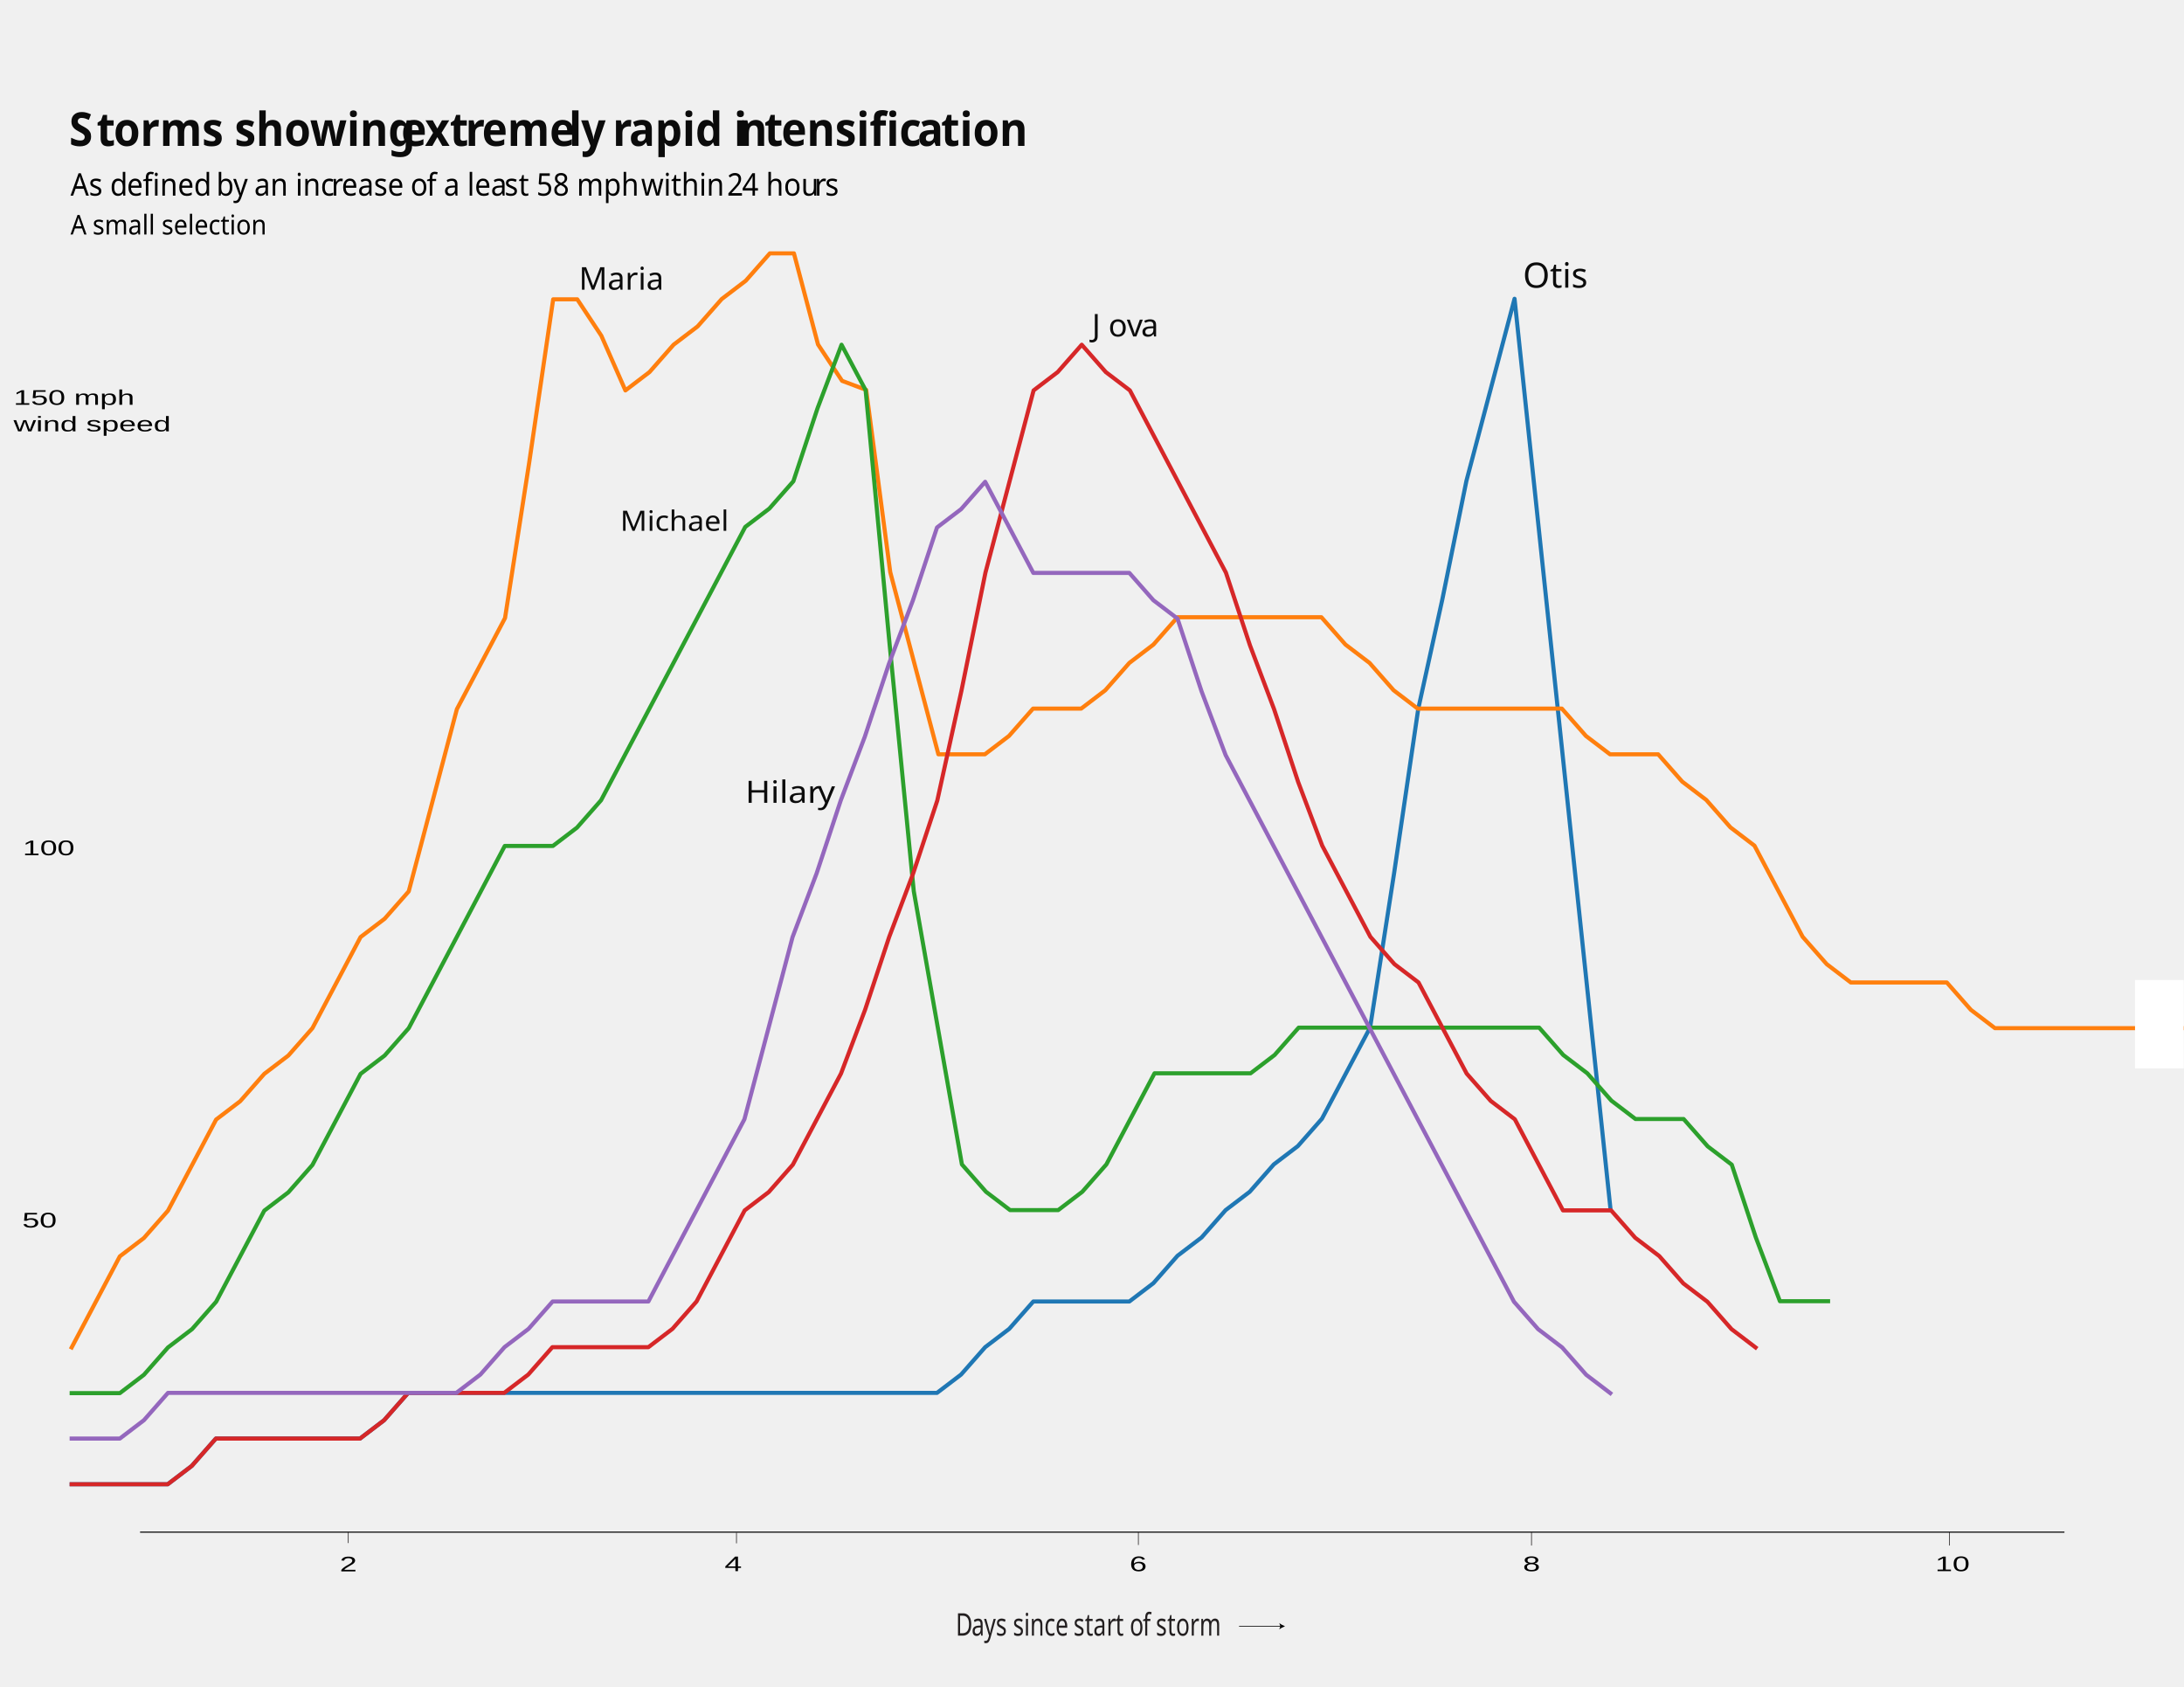
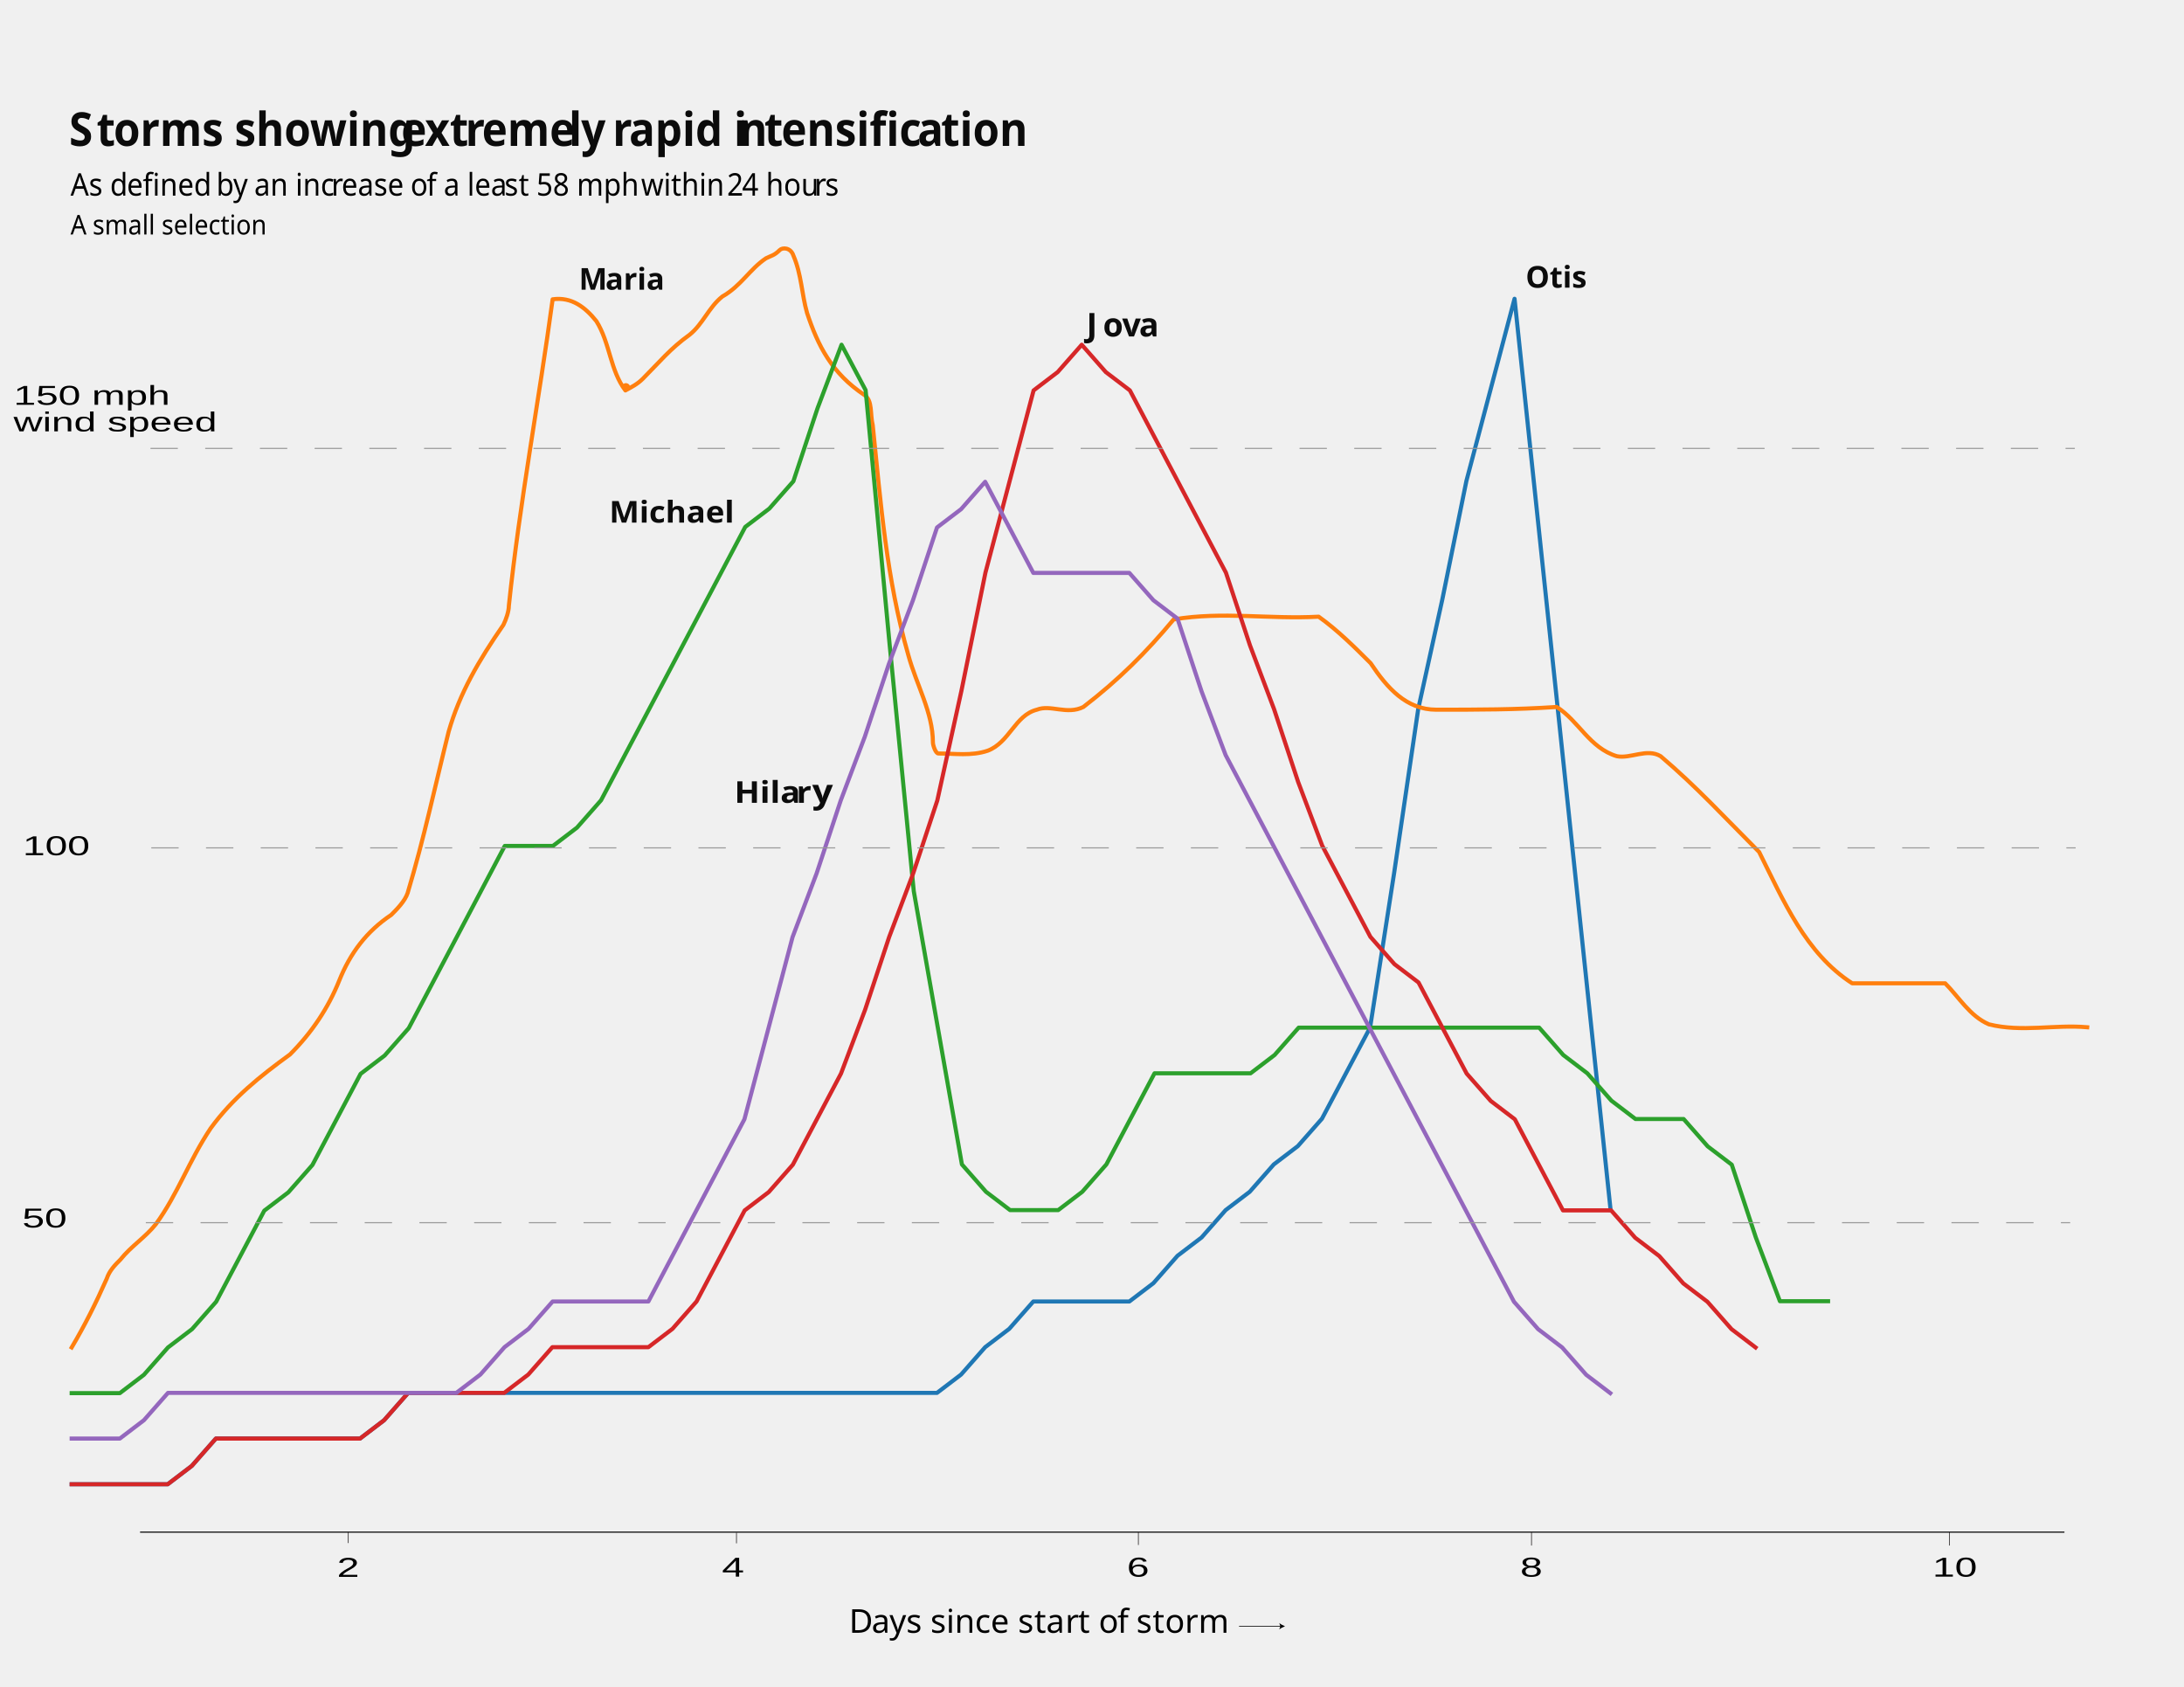
<svg xmlns="http://www.w3.org/2000/svg" id="Layer_1" data-name="Layer 1" viewBox="0 0 798.3 616.4">
  <defs>
    <style>
      .cls-1 {
        letter-spacing: -.01em;
      }

-       .cls-2 {
-         letter-spacing: -.01em;
-       }
- 
-       .cls-3, .cls-4, .cls-5, .cls-6, .cls-7, .cls-8, .cls-9, .cls-10, .cls-11, .cls-12 {
+       .cls-2, .cls-3, .cls-4, .cls-5, .cls-6, .cls-7, .cls-8, .cls-9, .cls-10, .cls-11, .cls-12, .cls-13 {
+         fill: #000;
+       }
+ 
+       .cls-2, .cls-3, .cls-5, .cls-6, .cls-7, .cls-9, .cls-10, .cls-11, .cls-12, .cls-13 {
+         font-family: AkkuratLL-Light, 'Akkurat LL';
+         font-weight: 300;
+       }
+ 
+       .cls-2, .cls-14, .cls-15 {
+         font-size: 12px;
+       }
+ 
+       .cls-3 {
+         letter-spacing: -.04em;
+       }
+ 
+       .cls-3, .cls-16, .cls-4, .cls-5, .cls-6, .cls-17, .cls-18, .cls-7, .cls-14, .cls-9, .cls-10, .cls-11, .cls-19, .cls-20, .cls-15, .cls-12, .cls-21, .cls-13 {
+         isolation: isolate;
+       }
+ 
+       .cls-3, .cls-6, .cls-7, .cls-9, .cls-11, .cls-12, .cls-13 {
+         font-size: 11.4px;
+       }
+ 
+       .cls-16 {
+         font-size: 11px;
+       }
+ 
+       .cls-16, .cls-17, .cls-18, .cls-14, .cls-19, .cls-15, .cls-21 {
+         font-family: AkkuratLL-Bold, 'Akkurat LL';
+         font-weight: 700;
+       }
+ 
+       .cls-16, .cls-14, .cls-15 {
+         fill: #0c0c0c;
+       }
+ 
+       .cls-22 {
+         clip-path: url(#clippath);
+       }
+ 
+       .cls-23 {
+         letter-spacing: 0em;
+       }
+ 
+       .cls-24, .cls-25, .cls-26, .cls-27, .cls-28, .cls-29, .cls-30, .cls-31, .cls-32, .cls-33, .cls-34 {
        fill: none;
      }

-       .cls-3, .cls-7, .cls-8, .cls-11, .cls-13 {
-         stroke-miterlimit: 10;
-       }
- 
-       .cls-3, .cls-8, .cls-11 {
-         stroke: #000;
-       }
- 
-       .cls-3, .cls-11, .cls-13 {
-         stroke-width: .4px;
-       }
- 
-       .cls-3, .cls-13 {
-         stroke-dasharray: 0 10;
-       }
- 
-       .cls-14 {
-         letter-spacing: 0em;
-       }
- 
-       .cls-15 {
-         letter-spacing: -.02em;
-       }
- 
-       .cls-16 {
-         clip-path: url(#clippath);
-       }
- 
-       .cls-4, .cls-17 {
+       .cls-24, .cls-8 {
        stroke-width: 0px;
      }

-       .cls-18 {
-         letter-spacing: 0em;
-       }
- 
-       .cls-19 {
-         letter-spacing: 0em;
-       }
- 
-       .cls-5 {
+       .cls-4 {
+         font-family: ArialMT, Arial;
+         font-size: 10px;
+       }
+ 
+       .cls-25 {
        stroke: #1f77b4;
      }

-       .cls-5, .cls-6, .cls-9, .cls-10, .cls-12 {
+       .cls-25, .cls-26, .cls-31, .cls-32, .cls-34 {
        stroke-linecap: square;
        stroke-linejoin: round;
        stroke-width: 1.5px;
      }

-       .cls-20 {
-         letter-spacing: 0em;
-       }
- 
-       .cls-21 {
-         letter-spacing: -.01em;
-       }
- 
-       .cls-22 {
+       .cls-5 {
+         letter-spacing: -.03em;
+       }
+ 
+       .cls-5, .cls-10 {
+         font-size: 9.97px;
+       }
+ 
+       .cls-6 {
+         letter-spacing: -.05em;
+       }
+ 
+       .cls-17 {
+         letter-spacing: -.02em;
+       }
+ 
+       .cls-17, .cls-18, .cls-19, .cls-21 {
        fill: #0b0b0b;
-         font-family: AkkuratLL-Bold, 'Akkurat LL';
        font-size: 17.09px;
-         font-weight: 700;
-       }
- 
-       .cls-22, .cls-23, .cls-24, .cls-25, .cls-26, .cls-27, .cls-28, .cls-29, .cls-30, .cls-31 {
-         isolation: isolate;
-       }
- 
-       .cls-32 {
+       }
+ 
+       .cls-35 {
+         letter-spacing: .01em;
+       }
+ 
+       .cls-18 {
+         letter-spacing: -.03em;
+       }
+ 
+       .cls-36 {
        letter-spacing: -.02em;
      }

-       .cls-33 {
-         letter-spacing: -.02em;
-       }
- 
-       .cls-34 {
-         letter-spacing: 0em;
-       }
- 
-       .cls-35 {
-         letter-spacing: 0em;
-       }
- 
-       .cls-23 {
-         font-size: 12.75px;
-       }
- 
-       .cls-23, .cls-25, .cls-26, .cls-27, .cls-29, .cls-30, .cls-31 {
-         font-family: AkkuratLL-Light, 'Akkurat LL';
-         font-weight: 300;
-       }
- 
-       .cls-23, .cls-26, .cls-29, .cls-30 {
-         fill: #0c0c0c;
-       }
- 
-       .cls-6 {
+       .cls-26 {
        stroke: #d62728;
      }

-       .cls-36 {
+       .cls-7 {
+         letter-spacing: -.03em;
+       }
+ 
+       .cls-37 {
+         letter-spacing: 0em;
+       }
+ 
+       .cls-38 {
        clip-path: url(#clippath-1);
      }

-       .cls-37 {
+       .cls-39 {
        clip-path: url(#clippath-4);
      }

-       .cls-38 {
+       .cls-40 {
        clip-path: url(#clippath-3);
      }

-       .cls-39 {
+       .cls-41 {
        clip-path: url(#clippath-2);
-       }
- 
-       .cls-40 {
-         letter-spacing: -.01em;
-       }
- 
-       .cls-41 {
-         letter-spacing: -.02em;
-       }
- 
-       .cls-17, .cls-24, .cls-25, .cls-31 {
-         fill: #000;
      }

      .cls-42 {
        letter-spacing: -.02em;
      }

-       .cls-24 {
-         font-family: ArialMT, Arial;
-         font-size: 7.73px;
-       }
- 
-       .cls-25 {
-         font-size: 11.4px;
+       .cls-14 {
+         letter-spacing: -.04em;
+       }
+ 
+       .cls-27 {
+         stroke-width: .4px;
+       }
+ 
+       .cls-27, .cls-28 {
+         stroke: #999;
+         stroke-dasharray: 0 0 10 10;
+       }
+ 
+       .cls-27, .cls-28, .cls-29, .cls-30, .cls-33 {
+         stroke-miterlimit: 10;
+       }
+ 
+       .cls-28, .cls-33 {
+         stroke-width: .4px;
+       }
+ 
+       .cls-9 {
+         letter-spacing: -.02em;
+       }
+ 
+       .cls-29 {
+         stroke: #231f20;
+       }
+ 
+       .cls-29, .cls-30 {
+         stroke-width: .25px;
+       }
+ 
+       .cls-11 {
+         letter-spacing: -.01em;
      }

      .cls-43 {
        letter-spacing: 0em;
      }

      .cls-44 {
        letter-spacing: 0em;
      }

      .cls-45 {
        letter-spacing: 0em;
      }

+       .cls-30, .cls-33 {
+         stroke: #000;
+       }
+ 
+       .cls-31 {
+         stroke: #ff7f0e;
+       }
+ 
+       .cls-32 {
+         stroke: #9467bd;
+       }
+ 
      .cls-46 {
        letter-spacing: 0em;
      }

+       .cls-12 {
+         letter-spacing: -.04em;
+       }
+ 
+       .cls-21 {
+         letter-spacing: -.04em;
+       }
+ 
      .cls-47 {
        letter-spacing: 0em;
      }

      .cls-48 {
        letter-spacing: 0em;
      }

-       .cls-7 {
-         stroke: #231f20;
-       }
- 
-       .cls-7, .cls-8 {
-         stroke-width: .25px;
-       }
- 
      .cls-49 {
        letter-spacing: 0em;
      }

-       .cls-50 {
-         letter-spacing: -.02em;
-       }
- 
-       .cls-9 {
-         stroke: #ff7f0e;
-       }
- 
-       .cls-10 {
-         stroke: #9467bd;
-       }
- 
-       .cls-26 {
-         font-size: 11.25px;
-       }
- 
-       .cls-27 {
-         fill: #231f20;
-         font-size: 11.43px;
-       }
- 
-       .cls-51 {
-         letter-spacing: 0em;
-       }
- 
-       .cls-52 {
-         letter-spacing: -.01em;
-       }
- 
-       .cls-53 {
-         letter-spacing: -.02em;
-       }
- 
-       .cls-29 {
-         font-size: 11.5px;
-       }
- 
-       .cls-54 {
-         letter-spacing: -.02em;
-       }
- 
-       .cls-30 {
-         font-size: 10.27px;
-       }
- 
-       .cls-13 {
-         fill: #fff;
-         stroke: #fff;
-       }
- 
-       .cls-55 {
-         letter-spacing: 0em;
-       }
- 
-       .cls-31 {
-         font-size: 9.97px;
-       }
- 
-       .cls-56 {
-         letter-spacing: -.03em;
-       }
- 
-       .cls-57 {
-         letter-spacing: -.03em;
-       }
- 
-       .cls-58 {
-         letter-spacing: 0em;
-       }
- 
-       .cls-12 {
+       .cls-34 {
        stroke: #2ca02c;
      }
    </style>
    <clipPath id="clippath">
-       <rect class="cls-4" x="-30.9" y="70.5" width="1256.4" height="494.5" />
+       <rect class="cls-24" x="-30.9" y="70.5" width="1256.4" height="494.5" />
    </clipPath>
    <clipPath id="clippath-1">
-       <rect class="cls-4" x="-30.9" y="70.5" width="1256.4" height="494.5" />
+       <rect class="cls-24" x="-30.9" y="70.5" width="1256.4" height="494.5" />
    </clipPath>
    <clipPath id="clippath-2">
-       <rect class="cls-4" x="-30.9" y="70.5" width="1256.4" height="494.5" />
+       <rect class="cls-24" x="-30.9" y="70.5" width="1256.4" height="494.5" />
    </clipPath>
    <clipPath id="clippath-3">
-       <rect class="cls-4" x="-30.9" y="70.5" width="1256.4" height="494.5" />
+       <rect class="cls-24" x="-30.9" y="70.5" width="1256.4" height="494.5" />
    </clipPath>
    <clipPath id="clippath-4">
-       <rect class="cls-4" x="-30.9" y="70.5" width="1256.4" height="494.5" />
+       <rect class="cls-24" x="-30.9" y="70.5" width="1256.4" height="494.5" />
    </clipPath>
  </defs>
-   <line class="cls-3" x1="55" y1="163.9" x2="758.4" y2="163.9" />
  <g id="figure_1" data-name="figure 1">
    <g id="axes_1" data-name="axes 1">
      <g id="line2d_1" data-name="line2d 1">
-         <g class="cls-16">
-           <path class="cls-5" d="M26.2,542.5h35.1l8.8-6.7,8.8-10h52.7l8.8-6.7,8.8-10h193.3l8.8-6.7,8.8-10,8.8-6.7,8.8-10h35.1l8.8-6.7,8.8-10,8.8-6.7,8.8-10,8.8-6.7,8.8-10,8.8-6.7,8.8-10,17.6-33.3,8.8-56.6,8.8-59.9,8.8-40,8.8-43.3,17.6-66.6,35.1,333h0" />
+         <g class="cls-22">
+           <path class="cls-25" d="M26.2,542.5h35.1l8.8-6.7,8.8-10h52.7l8.8-6.7,8.8-10h193.3l8.8-6.7,8.8-10,8.8-6.7,8.8-10h35.1l8.8-6.7,8.8-10,8.8-6.7,8.8-10,8.8-6.7,8.8-10,8.8-6.7,8.8-10,17.6-33.3,8.8-56.6,8.8-59.9,8.8-40,8.8-43.3,17.6-66.6,35.1,333h0" />
        </g>
      </g>
      <g id="line2d_2" data-name="line2d 2">
-         <g class="cls-36">
-           <path class="cls-9" d="M26.2,492.5l17.6-33.3,8.8-6.7,8.8-10,17.6-33.3,8.8-6.7,8.8-10,8.8-6.7,8.8-10,17.6-33.3,8.8-6.7,8.8-10,17.6-66.6,17.6-33.3,8.8-56.6,8.8-59.9h8.8l8.8,13.3,8.8,20,8.8-6.7,8.8-10,8.8-6.7,8.8-10,8.8-6.7,8.8-10h8.8l8.8,33.3,8.8,13.3,8.8,3.3,8.8,66.6,17.6,66.6h17l8.8-6.7,8.8-10h17.6l8.8-6.7,8.8-10,8.8-6.7,8.8-10h52.6l8.8,10,8.8,6.7,8.8,10,8.8,6.7h52.7l8.8,10,8.8,6.7h17.6l8.8,10,8.8,6.7,8.8,10,8.8,6.7,17.6,33.3,8.8,10,8.8,6.7h35.1l8.8,10,8.8,6.7h123l8.8,10,8.8,6.7h17.6l8.8,10,8.8,6.7h17.6l8.8,10,8.8,6.7h87.9l8.8,10,8.8,6.7h70.3l8.8,10,8.8,6.7h17.6l17.6,33.3h0" />
+         <g class="cls-38">
+           <path class="cls-31" d="M26.2,492.5c4.8-8.1,8.8-16.1,12.8-25.1,1-3,3-5,5-7,4-5,9-8,13-13,8-11,12-23,20-35,8-11,18-19,29-27,8-8,14-17,18-27s10-18,19-24c2-2,5-5,6-8,6-20,10-39,15-59,4-14,11-26,20-39,1-2,2-5,2-7,4-38,11-75,16-112,7-1,12,3,16,8,5,8,5,18,10.6,25.3,2.97-1.82-1.92-3.2,0,0,2.4-1.3,4.4-2.3,6.4-4.3,6-6,10-11,17-16,5-4,7-10,12-14,7-4,10-10,16-14,2-1,3-1,5-3,1-1,4-1,5,2,3,7,3,14,5,21,4,12,9,22,21,30,3,2,2,7,3,11,3,29,5,56,13,84,3,11,9,21,9,32,0,1,1,4,2,4,6,0,12,1,18-1,8-3,10-13,18-15,5-2,11,2,17-1,13-10,23-20,33-32,18-3,35,0,53-1,7,5,13,11,19,17,6,9,13,17,24,17,15,0,29,0,44-1,8,5,12,15,22,18,5,1,11-3,16,0,13,11,24,23,36,35,9,18,17,37,34,48h34c5,5,9,12,16,15,12,3,24,0,35.92,1.07" />
        </g>
      </g>
      <g id="line2d_3" data-name="line2d 3">
+         <g class="cls-41">
+           <path class="cls-34" d="M26.2,509.2h17.6l8.8-6.7,8.8-10,8.8-6.7,8.8-10,17.6-33.3,8.8-6.7,8.8-10,17.6-33.3,8.8-6.7,8.8-10,35.1-66.6h17.6l8.8-6.7,8.8-10,52.7-99.9,8.8-6.7,8.8-10,8.8-26.6,8.8-23.3,8.8,16.6,8.8,93.2,8.8,89.9,17.6,99.9,8.8,10,8.8,6.7h17.6l8.8-6.7,8.8-10,17.6-33.3h35.1l8.8-6.7,8.8-10h87.9l8.8,10,8.8,6.7,8.8,10,8.8,6.7h17.6l8.8,10,8.8,6.7,8.8,26.6,8.8,23.3h17.6" />
+         </g>
+       </g>
+       <g id="line2d_4" data-name="line2d 4">
+         <g class="cls-40">
+           <path class="cls-26" d="M26.2,542.5h35.1l8.8-6.7,8.8-10h52.7l8.8-6.7,8.8-10h35.1l8.8-6.7,8.8-10h35.1l8.8-6.7,8.8-10,17.6-33.3,8.8-6.7,8.8-10,17.6-33.3,8.8-23.3,8.8-26.6,8.8-23.3,8.8-26.6,8.8-40,8.8-43.3,17.6-66.6,8.8-6.7,8.8-10,8.8,10,8.8,6.7,35.1,66.6,8.8,26.6,8.8,23.3,8.8,26.6,8.8,23.3,17.6,33.3,8.8,10,8.8,6.7,17.6,33.3,8.8,10,8.8,6.7,17.6,33.3h17.6l8.8,10,8.8,6.7,8.8,10,8.8,6.7,8.8,10,8.8,6.7h0" />
+         </g>
+       </g>
+       <g id="line2d_5" data-name="line2d 5">
        <g class="cls-39">
-           <path class="cls-12" d="M26.2,509.2h17.6l8.8-6.7,8.8-10,8.8-6.7,8.8-10,17.6-33.3,8.8-6.7,8.8-10,17.6-33.3,8.8-6.7,8.8-10,35.1-66.6h17.6l8.8-6.7,8.8-10,52.7-99.9,8.8-6.7,8.8-10,8.8-26.6,8.8-23.3,8.8,16.6,8.8,93.2,8.8,89.9,17.6,99.9,8.8,10,8.8,6.7h17.6l8.8-6.7,8.8-10,17.6-33.3h35.1l8.8-6.7,8.8-10h87.9l8.8,10,8.8,6.7,8.8,10,8.8,6.7h17.6l8.8,10,8.8,6.7,8.8,26.6,8.8,23.3h17.6" />
+           <path class="cls-32" d="M26.2,525.8h17.6l8.8-6.7,8.8-10h105.4l8.8-6.7,8.8-10,8.8-6.7,8.8-10h35l35.1-66.6,17.6-66.6,8.8-23.3,8.8-26.6,8.8-23.3,8.8-26.6,8.8-23.3,8.8-26.6,8.8-6.7,8.8-10,17.6,33.3h35.1l8.8,10,8.8,6.7,8.8,26.6,8.8,23.3,105.4,199.8,8.8,10,8.8,6.7,8.8,10,8.8,6.7h0" />
        </g>
      </g>
-       <g id="line2d_4" data-name="line2d 4">
-         <g class="cls-38">
-           <path class="cls-6" d="M26.2,542.5h35.1l8.8-6.7,8.8-10h52.7l8.8-6.7,8.8-10h35.1l8.8-6.7,8.8-10h35.1l8.8-6.7,8.8-10,17.6-33.3,8.8-6.7,8.8-10,17.6-33.3,8.8-23.3,8.8-26.6,8.8-23.3,8.8-26.6,8.8-40,8.8-43.3,17.6-66.6,8.8-6.7,8.8-10,8.8,10,8.8,6.7,35.1,66.6,8.8,26.6,8.8,23.3,8.8,26.6,8.8,23.3,17.6,33.3,8.8,10,8.8,6.7,17.6,33.3,8.8,10,8.8,6.7,17.6,33.3h17.6l8.8,10,8.8,6.7,8.8,10,8.8,6.7,8.8,10,8.8,6.7h0" />
-         </g>
-       </g>
-       <g id="line2d_5" data-name="line2d 5">
-         <g class="cls-37">
-           <path class="cls-10" d="M26.2,525.8h17.6l8.8-6.7,8.8-10h105.4l8.8-6.7,8.8-10,8.8-6.7,8.8-10h35l35.1-66.6,17.6-66.6,8.8-23.3,8.8-26.6,8.8-23.3,8.8-26.6,8.8-23.3,8.8-26.6,8.8-6.7,8.8-10,17.6,33.3h35.1l8.8,10,8.8,6.7,8.8,26.6,8.8,23.3,105.4,199.8,8.8,10,8.8,6.7,8.8,10,8.8,6.7h0" />
-         </g>
-       </g>
-     </g>
-   </g>
+     </g>
+   </g>
+   <line class="cls-28" x1="55" y1="163.9" x2="758.4" y2="163.9" />
  <g id="title">
-     <text class="cls-22" transform="translate(25.26 53.32) scale(.92 1)">
-       <tspan x="0" y="0">S</tspan>
-       <tspan class="cls-44" x="10.92" y="0">t</tspan>
-       <tspan x="17.69" y="0">orms showing </tspan>
-       <tspan class="cls-42" x="131.94" y="0">e</tspan>
-       <tspan class="cls-34" x="141.36" y="0">xt</tspan>
-       <tspan class="cls-40" x="157.44" y="0">r</tspan>
-       <tspan x="164.04" y="0">eme</tspan>
-       <tspan class="cls-47" x="198.52" y="0">l</tspan>
-       <tspan class="cls-33" x="203.44" y="0">y</tspan>
-       <tspan class="cls-34" x="212.28" y="0"> </tspan>
-       <tspan class="cls-52" x="215.95" y="0">r</tspan>
-       <tspan x="222.48" y="0">apid i</tspan>
-       <tspan class="cls-49" x="266.19" y="0">n</tspan>
-       <tspan class="cls-45" x="276.21" y="0">t</tspan>
-       <tspan class="cls-34" x="282.98" y="0">ensific</tspan>
-       <tspan class="cls-15" x="337.06" y="0">a</tspan>
-       <tspan x="346.41" y="0">tion</tspan>
+     <g class="cls-20">
+       <text class="cls-19" transform="translate(25.26 53.32) scale(.92 1)">
+         <tspan x="0" y="0">S</tspan>
+       </text>
+       <text class="cls-19" transform="translate(35.31 53.32) scale(.92 1)">
+         <tspan x="0" y="0">t</tspan>
+       </text>
+       <text class="cls-19" transform="translate(41.53 53.32) scale(.92 1)">
+         <tspan x="0" y="0">orms showing </tspan>
+       </text>
+       <text class="cls-17" transform="translate(146.65 53.32) scale(.92 1)">
+         <tspan x="0" y="0">e</tspan>
+       </text>
+       <text class="cls-19" transform="translate(155.31 53.32) scale(.92 1)">
+         <tspan x="0" y="0">xt</tspan>
+       </text>
+       <text class="cls-18" transform="translate(170.1 53.32) scale(.92 1)">
+         <tspan x="0" y="0">r</tspan>
+       </text>
+       <text class="cls-19" transform="translate(176.18 53.32) scale(.92 1)">
+         <tspan x="0" y="0">eme</tspan>
+       </text>
+       <text class="cls-19" transform="translate(207.9 53.32) scale(.92 1)">
+         <tspan x="0" y="0">l</tspan>
+       </text>
+       <text class="cls-21" transform="translate(212.42 53.32) scale(.92 1)">
+         <tspan x="0" y="0">y</tspan>
+       </text>
+       <text class="cls-19" transform="translate(220.56 53.32) scale(.92 1)">
+         <tspan x="0" y="0"> </tspan>
+       </text>
+       <text class="cls-18" transform="translate(223.93 53.32) scale(.92 1)">
+         <tspan x="0" y="0">r</tspan>
+       </text>
+       <text class="cls-19" transform="translate(229.94 53.32) scale(.92 1)">
+         <tspan x="0" y="0">apid i</tspan>
+       </text>
+       <text class="cls-19" transform="translate(270.15 53.32) scale(.92 1)">
+         <tspan x="0" y="0">n</tspan>
+       </text>
+       <text class="cls-19" transform="translate(279.37 53.32) scale(.92 1)">
+         <tspan x="0" y="0">t</tspan>
+       </text>
+       <text class="cls-19" transform="translate(285.6 53.32) scale(.92 1)">
+         <tspan x="0" y="0">ensific</tspan>
+       </text>
+       <text class="cls-17" transform="translate(335.36 53.32) scale(.92 1)">
+         <tspan x="0" y="0">a</tspan>
+       </text>
+       <text class="cls-19" transform="translate(343.96 53.32) scale(.92 1)">
+         <tspan x="0" y="0">tion</tspan>
+       </text>
+     </g>
+     <g class="cls-20">
+       <g class="cls-20">
+         <text class="cls-13" transform="translate(25.78 71.5) scale(.92 1)">
+           <tspan x="0" y="0">As d</tspan>
+         </text>
+         <text class="cls-13" transform="translate(46.37 71.5) scale(.92 1)">
+           <tspan x="0" y="0">e</tspan>
+         </text>
+         <text class="cls-13" transform="translate(52.16 71.5) scale(.92 1)">
+           <tspan x="0" y="0">fined </tspan>
+         </text>
+         <text class="cls-13" transform="translate(79.07 71.5) scale(.92 1)">
+           <tspan x="0" y="0">b</tspan>
+         </text>
+         <text class="cls-12" transform="translate(85.24 71.5) scale(.92 1)">
+           <tspan x="0" y="0">y</tspan>
+         </text>
+         <text class="cls-13" transform="translate(90.19 71.5) scale(.92 1)">
+           <tspan x="0" y="0" xml:space="preserve"> an inc</tspan>
+         </text>
+         <text class="cls-3" transform="translate(121.12 71.5) scale(.92 1)">
+           <tspan x="0" y="0">r</tspan>
+         </text>
+         <text class="cls-13" transform="translate(124.85 71.5) scale(.92 1)">
+           <tspan x="0" y="0">ease </tspan>
+         </text>
+         <text class="cls-11" transform="translate(150.05 71.5) scale(.92 1)">
+           <tspan x="0" y="0">o</tspan>
+         </text>
+         <text class="cls-6" transform="translate(155.94 71.5) scale(.92 1)">
+           <tspan x="0" y="0">f</tspan>
+         </text>
+         <text class="cls-13" transform="translate(159.45 71.5) scale(.92 1)">
+           <tspan x="0" y="0" xml:space="preserve"> a lea</tspan>
+         </text>
+         <text class="cls-13" transform="translate(184.41 71.5) scale(.92 1)">
+           <tspan x="0" y="0">s</tspan>
+         </text>
+         <text class="cls-13" transform="translate(189.57 71.5) scale(.92 1)">
+           <tspan x="0" y="0">t 58 mph</tspan>
+         </text>
+         <text class="cls-9" transform="translate(232.04 71.5) scale(.92 1)">
+           <tspan x="0" y="0"> </tspan>
+         </text>
+         <text class="cls-13" transform="translate(234.33 71.5) scale(.92 1)">
+           <tspan x="0" y="0">within </tspan>
+         </text>
+         <text class="cls-13" transform="translate(265.74 71.5) scale(.92 1)">
+           <tspan x="0" y="0">2</tspan>
+         </text>
+         <text class="cls-13" transform="translate(271.25 71.5) scale(.92 1)">
+           <tspan x="0" y="0">4 hou</tspan>
+         </text>
+         <text class="cls-7" transform="translate(297.71 71.5) scale(.92 1)">
+           <tspan x="0" y="0">r</tspan>
+         </text>
+         <text class="cls-13" transform="translate(301.59 71.5) scale(.92 1)">
+           <tspan x="0" y="0">s</tspan>
+         </text>
+       </g>
+       <g class="cls-20">
+         <text class="cls-5" transform="translate(25.78 85.7) scale(.92 1)">
+           <tspan x="0" y="0">A</tspan>
+         </text>
+         <text class="cls-10" transform="translate(31.46 85.7) scale(.92 1)">
+           <tspan x="0" y="0" xml:space="preserve"> small selection</tspan>
+         </text>
+       </g>
+     </g>
+   </g>
+   <g id="labels">
+     <g class="cls-20">
+       <text class="cls-16" transform="translate(557.65 105.15)">
+         <tspan x="0" y="0">Otis</tspan>
+       </text>
+     </g>
+     <g class="cls-20">
+       <text class="cls-16" transform="translate(222.69 191.01) scale(1.06 1)">
+         <tspan x="0" y="0">Michael</tspan>
+       </text>
+     </g>
+     <g class="cls-20">
+       <text class="cls-15" transform="translate(397.13 122.98)">
+         <tspan x="0" y="0">J</tspan>
+       </text>
+       <text class="cls-15" transform="translate(403.14 122.98)">
+         <tspan class="cls-44" x="0" y="0">o</tspan>
+         <tspan class="cls-43" x="7.03" y="0">v</tspan>
+         <tspan x="13.21" y="0">a</tspan>
+       </text>
+     </g>
+     <g class="cls-20">
+       <text class="cls-16" transform="translate(268.42 293.43) scale(1.11 1)">
+         <tspan x="0" y="0">Hila</tspan>
+         <tspan class="cls-36" x="20.4" y="0">r</tspan>
+       </text>
+       <text class="cls-14" transform="translate(296.88 293.43) scale(1.11 1)">
+         <tspan x="0" y="0">y</tspan>
+       </text>
+     </g>
+   </g>
+   <line class="cls-33" x1="51.2" y1="560" x2="754.6" y2="560" />
+   <g>
+     <line class="cls-30" x1="452.9" y1="594.4" x2="468.2" y2="594.4" />
+     <path class="cls-8" d="M469.7,594.4c-.7.3-1.6.7-2.1,1.2l.4-1.2-.4-1.2c.5.5,1.4.9,2.1,1.2Z" />
+   </g>
+   <g id="x-axis">
+     <g class="cls-20">
+       <text class="cls-4" transform="translate(123.17 576.36) scale(1.47 1)">
+         <tspan x="0" y="0">2</tspan>
+       </text>
+     </g>
+     <g class="cls-20">
+       <text class="cls-4" transform="translate(263.86 576.27) scale(1.47 1)">
+         <tspan x="0" y="0">4</tspan>
+       </text>
+     </g>
+     <g class="cls-20">
+       <text class="cls-4" transform="translate(411.89 576.27) scale(1.47 1)">
+         <tspan x="0" y="0">6</tspan>
+       </text>
+     </g>
+     <g class="cls-20">
+       <text class="cls-4" transform="translate(555.65 576.27) scale(1.47 1)">
+         <tspan x="0" y="0">8</tspan>
+       </text>
+     </g>
+     <g class="cls-20">
+       <text class="cls-4" transform="translate(706.35 576.27) scale(1.47 1)">
+         <tspan x="0" y="0">10</tspan>
+       </text>
+     </g>
+   </g>
+   <line class="cls-29" x1="127.3" y1="560" x2="127.3" y2="564" />
+   <line class="cls-29" x1="269.2" y1="560.2" x2="269.2" y2="564.1" />
+   <line class="cls-29" x1="416.1" y1="559.8" x2="416.1" y2="564.7" />
+   <line class="cls-29" x1="559.8" y1="560" x2="559.8" y2="564.9" />
+   <line class="cls-29" x1="712.6" y1="560" x2="712.6" y2="564.9" />
+   <line class="cls-27" x1="53.3" y1="446.9" x2="756.7" y2="446.9" />
+   <line class="cls-28" x1="55.3" y1="309.9" x2="758.7" y2="309.9" />
+   <g class="cls-20">
+     <text class="cls-16" transform="translate(211.6 105.88)">
+       <tspan class="cls-48" x="0" y="0">M</tspan>
+       <tspan x="9.67" y="0">aria</tspan>
    </text>
-     <g class="cls-28">
-       <text class="cls-25" transform="translate(25.78 71.5) scale(.92 1)">
-         <tspan x="0" y="0">As d</tspan>
-         <tspan class="cls-46" x="22.38" y="0">e</tspan>
-         <tspan x="28.67" y="0">fined </tspan>
-         <tspan class="cls-18" x="57.92" y="0">b</tspan>
-         <tspan class="cls-41" x="64.63" y="0">y</tspan>
-         <tspan class="cls-20" x="70.01" y="0" xml:space="preserve"> an inc</tspan>
-         <tspan class="cls-50" x="103.63" y="0">r</tspan>
-         <tspan x="107.69" y="0">ease </tspan>
-         <tspan class="cls-2" x="135.08" y="0">o</tspan>
-         <tspan class="cls-57" x="141.48" y="0">f</tspan>
-         <tspan x="145.29" y="0" xml:space="preserve"> a lea</tspan>
-         <tspan class="cls-46" x="172.42" y="0">s</tspan>
-         <tspan x="178.03" y="0">t 58 mph</tspan>
-         <tspan class="cls-54" x="224.2" y="0"> </tspan>
-         <tspan class="cls-35" x="226.69" y="0">within </tspan>
-         <tspan class="cls-19" x="260.83" y="0">2</tspan>
-         <tspan class="cls-35" x="266.82" y="0">4 hou</tspan>
-         <tspan class="cls-19" x="295.58" y="0">r</tspan>
-         <tspan x="299.79" y="0">s</tspan>
-       </text>
-       <text class="cls-31" transform="translate(25.78 85.7) scale(.92 1)">
-         <tspan class="cls-53" x="0" y="0">A</tspan>
-         <tspan x="6.17" y="0" xml:space="preserve"> small selection</tspan>
-       </text>
-     </g>
-   </g>
-   <g id="labels">
-     <text class="cls-23" transform="translate(556.65 105.15) scale(.99 1)">
-       <tspan x="0" y="0">Otis</tspan>
+   </g>
+   <g class="cls-20">
+     <g class="cls-20">
+       <text class="cls-4" transform="translate(4.95 147.96) scale(1.47 1)">
+         <tspan x="0" y="0">150 mph</tspan>
+       </text>
+     </g>
+     <g class="cls-20">
+       <text class="cls-4" transform="translate(4.95 157.66) scale(1.47 1)">
+         <tspan x="0" y="0">wind speed</tspan>
+       </text>
+     </g>
+   </g>
+   <g class="cls-20">
+     <text class="cls-4" transform="translate(8.31 312.58) scale(1.47 1)">
+       <tspan x="0" y="0">100</tspan>
    </text>
-     <text class="cls-30" transform="translate(226.69 194.01) scale(1.06 1)">
-       <tspan x="0" y="0">Michael</tspan>
+   </g>
+   <g class="cls-20">
+     <text class="cls-4" transform="translate(8.12 448.65) scale(1.47 1)">
+       <tspan x="0" y="0">50</tspan>
    </text>
-     <text class="cls-29" transform="translate(399.13 122.98)">
-       <tspan x="0" y="0">J</tspan>
-       <tspan class="cls-55" x="6.01" y="0">ov</tspan>
-       <tspan class="cls-43" x="17.93" y="0">a</tspan>
-     </text>
-     <text class="cls-26" transform="translate(272.42 293.43) scale(1.11 1)">
-       <tspan x="0" y="0">Hilar</tspan>
-       <tspan class="cls-32" x="23.84" y="0">y</tspan>
-     </text>
-   </g>
-   <line class="cls-11" x1="51.2" y1="560" x2="754.6" y2="560" />
-   <text class="cls-27" transform="translate(349.35 597.84) scale(.74 1)">
-     <tspan x="0" y="0">D</tspan>
-     <tspan class="cls-51" x="7.79" y="0">a</tspan>
-     <tspan x="13.95" y="0">ys since </tspan>
-     <tspan class="cls-48" x="58.17" y="0">s</tspan>
-     <tspan x="63.79" y="0">ta</tspan>
-     <tspan class="cls-58" x="74.46" y="0">r</tspan>
-     <tspan x="78.84" y="0">t </tspan>
-     <tspan class="cls-1" x="85.92" y="0">o</tspan>
-     <tspan class="cls-56" x="92.34" y="0">f</tspan>
-     <tspan x="96.16" y="0"> </tspan>
-     <tspan class="cls-48" x="98.84" y="0">s</tspan>
-     <tspan class="cls-21" x="104.47" y="0">t</tspan>
-     <tspan class="cls-14" x="108.69" y="0">orm</tspan>
-   </text>
-   <g>
-     <line class="cls-8" x1="452.9" y1="594.4" x2="468.2" y2="594.4" />
-     <path class="cls-17" d="M469.7,594.4c-.7.3-1.6.7-2.1,1.2l.4-1.2-.4-1.2c.5.5,1.4.9,2.1,1.2Z" />
-   </g>
-   <g id="x-axis">
-     <text class="cls-24" transform="translate(124.17 574.36) scale(1.47 1)">
-       <tspan x="0" y="0">2</tspan>
-     </text>
-     <text class="cls-24" transform="translate(264.86 574.27) scale(1.47 1)">
-       <tspan x="0" y="0">4</tspan>
-     </text>
-     <text class="cls-24" transform="translate(412.89 574.27) scale(1.47 1)">
-       <tspan x="0" y="0">6</tspan>
-     </text>
-     <text class="cls-24" transform="translate(556.65 574.27) scale(1.47 1)">
-       <tspan x="0" y="0">8</tspan>
-     </text>
-     <text class="cls-24" transform="translate(707.35 574.27) scale(1.47 1)">
-       <tspan x="0" y="0">10</tspan>
-     </text>
-   </g>
-   <line class="cls-7" x1="127.3" y1="560" x2="127.3" y2="564" />
-   <line class="cls-7" x1="269.2" y1="560.2" x2="269.2" y2="564.1" />
-   <line class="cls-7" x1="416.1" y1="559.8" x2="416.1" y2="564.7" />
-   <line class="cls-7" x1="559.8" y1="560" x2="559.8" y2="564.9" />
-   <line class="cls-7" x1="712.6" y1="560" x2="712.6" y2="564.9" />
-   <line class="cls-3" x1="53.3" y1="446.9" x2="756.7" y2="446.9" />
-   <line class="cls-3" x1="55.3" y1="309.9" x2="758.7" y2="309.9" />
-   <rect class="cls-13" x="780.4" y="358.2" width="17.8" height="32.3" />
-   <text class="cls-29" transform="translate(211.6 105.88)">
-     <tspan x="0" y="0">Maria</tspan>
-   </text>
-   <g class="cls-28">
-     <text class="cls-24" transform="translate(4.95 147.96) scale(1.47 1)">
-       <tspan x="0" y="0">150 mph</tspan>
-     </text>
-     <text class="cls-24" transform="translate(4.95 157.66) scale(1.47 1)">
-       <tspan x="0" y="0">wind speed</tspan>
-     </text>
-   </g>
-   <text class="cls-24" transform="translate(8.31 312.58) scale(1.47 1)">
-     <tspan x="0" y="0">100</tspan>
-   </text>
-   <text class="cls-24" transform="translate(8.12 448.65) scale(1.47 1)">
-     <tspan x="0" y="0">50</tspan>
+   </g>
+   <text class="cls-2" transform="translate(310.34 596.78)">
+     <tspan class="cls-47" x="0" y="0">D</tspan>
+     <tspan class="cls-46" x="8.24" y="0">a</tspan>
+     <tspan class="cls-47" x="14.77" y="0">ys since </tspan>
+     <tspan class="cls-37" x="61.75" y="0">s</tspan>
+     <tspan class="cls-45" x="67.71" y="0">ta</tspan>
+     <tspan class="cls-35" x="79.04" y="0">r</tspan>
+     <tspan class="cls-49" x="83.7" y="0">t </tspan>
+     <tspan class="cls-23" x="91.26" y="0">o</tspan>
+     <tspan class="cls-42" x="98.06" y="0">f</tspan>
+     <tspan class="cls-49" x="102.13" y="0"> </tspan>
+     <tspan class="cls-37" x="105.01" y="0">s</tspan>
+     <tspan class="cls-1" x="110.97" y="0">t</tspan>
+     <tspan class="cls-49" x="115.47" y="0">orm</tspan>
  </text>
</svg>
